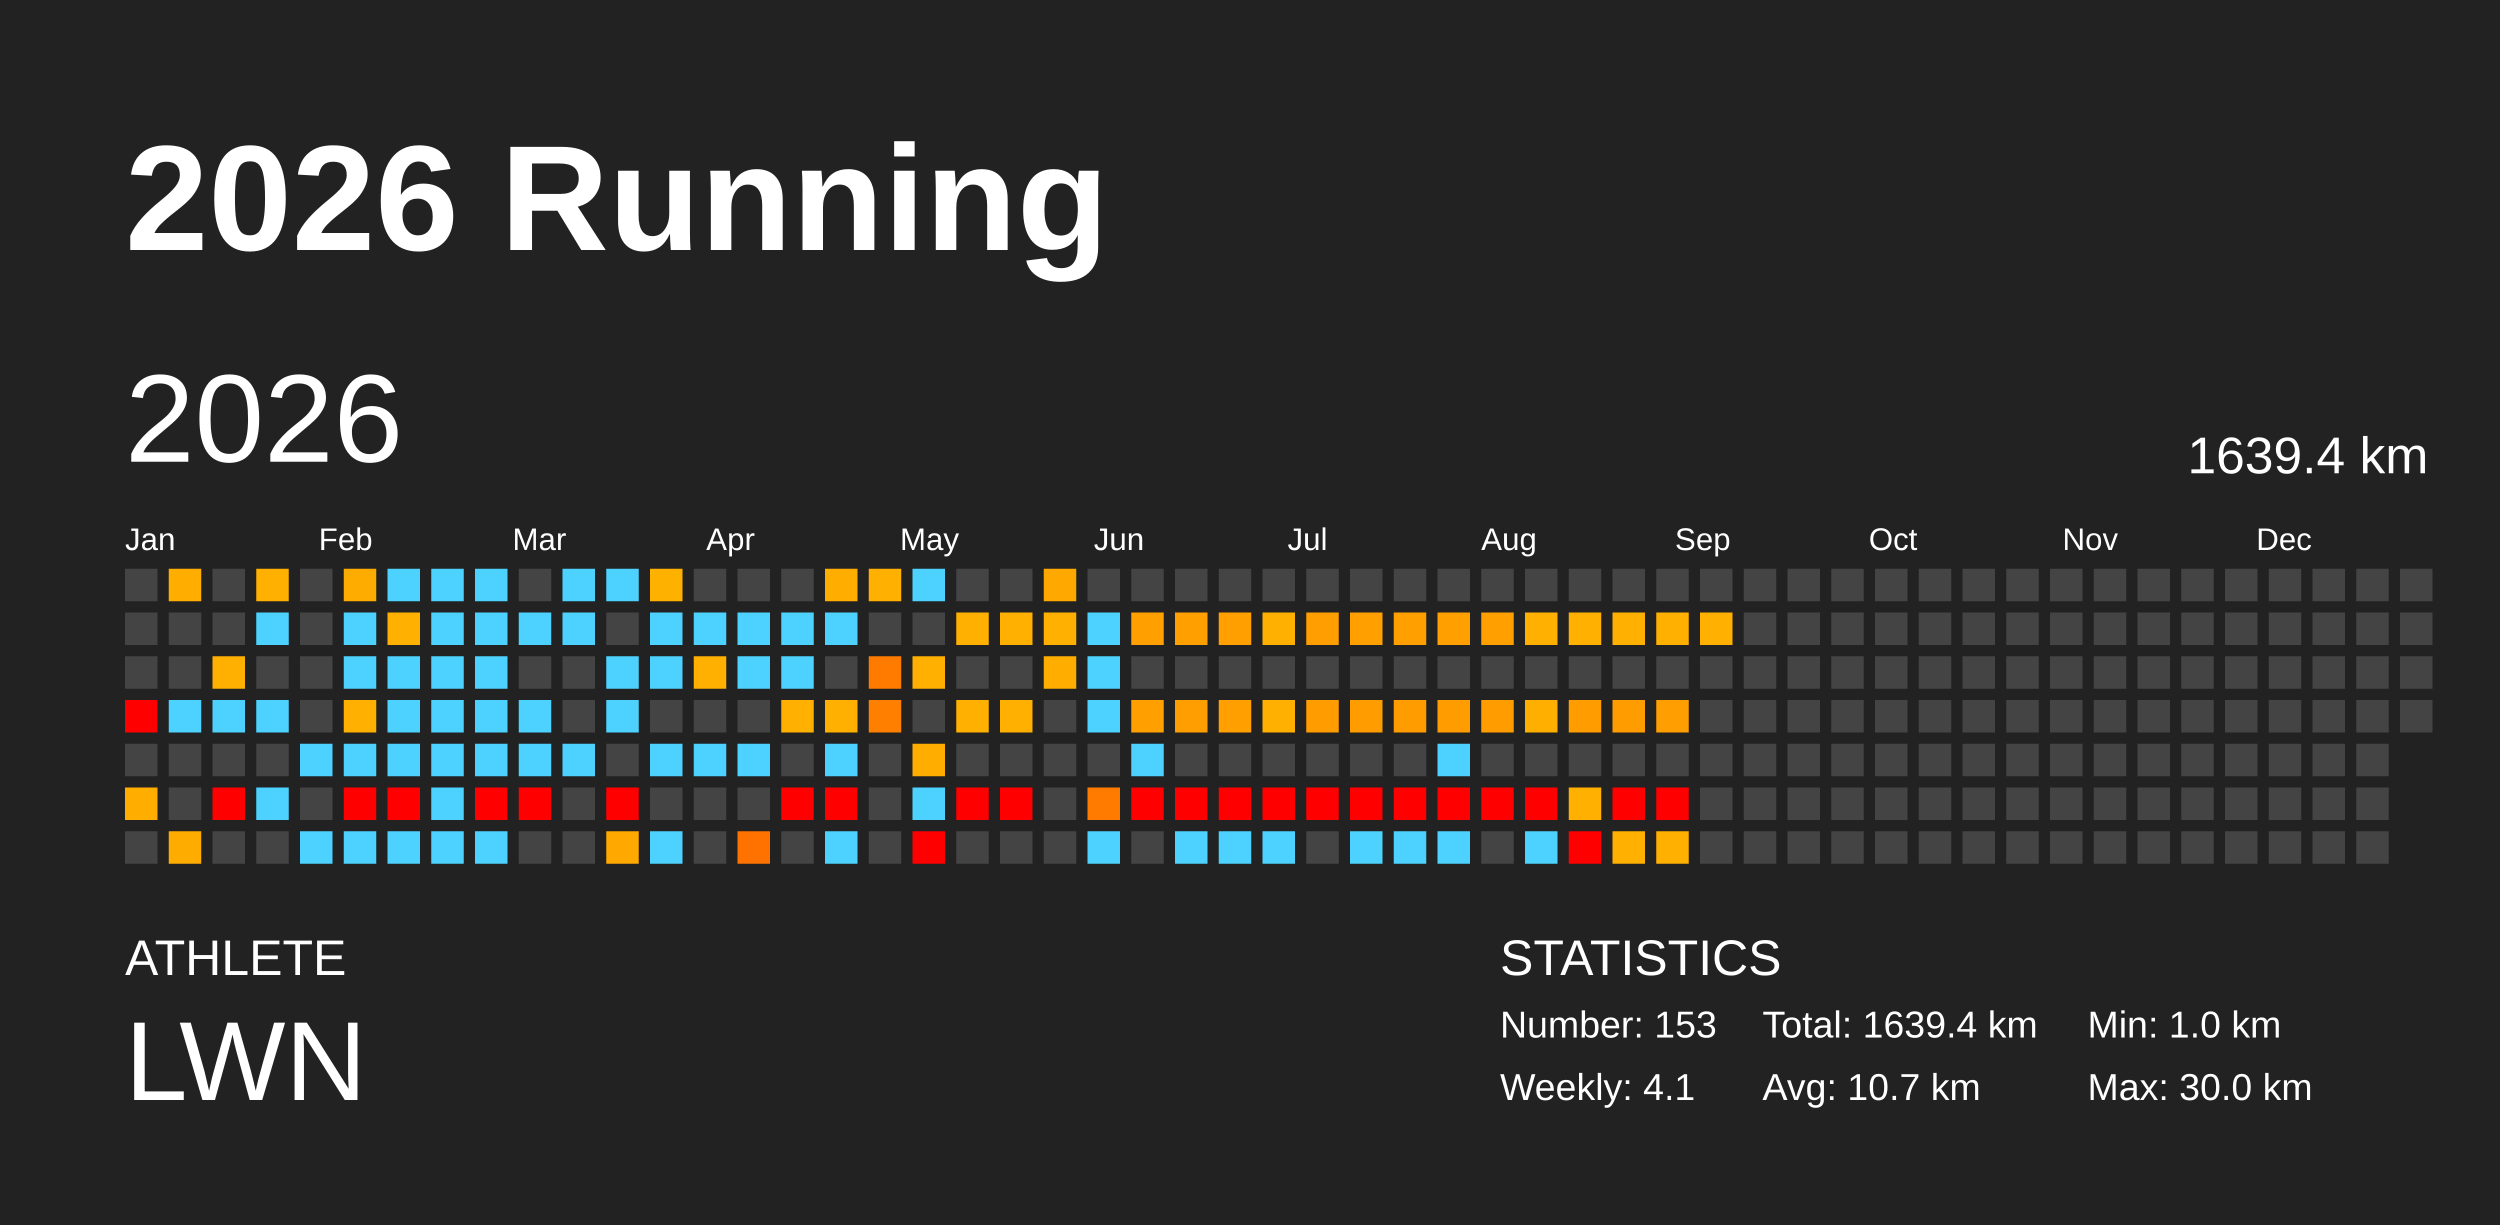
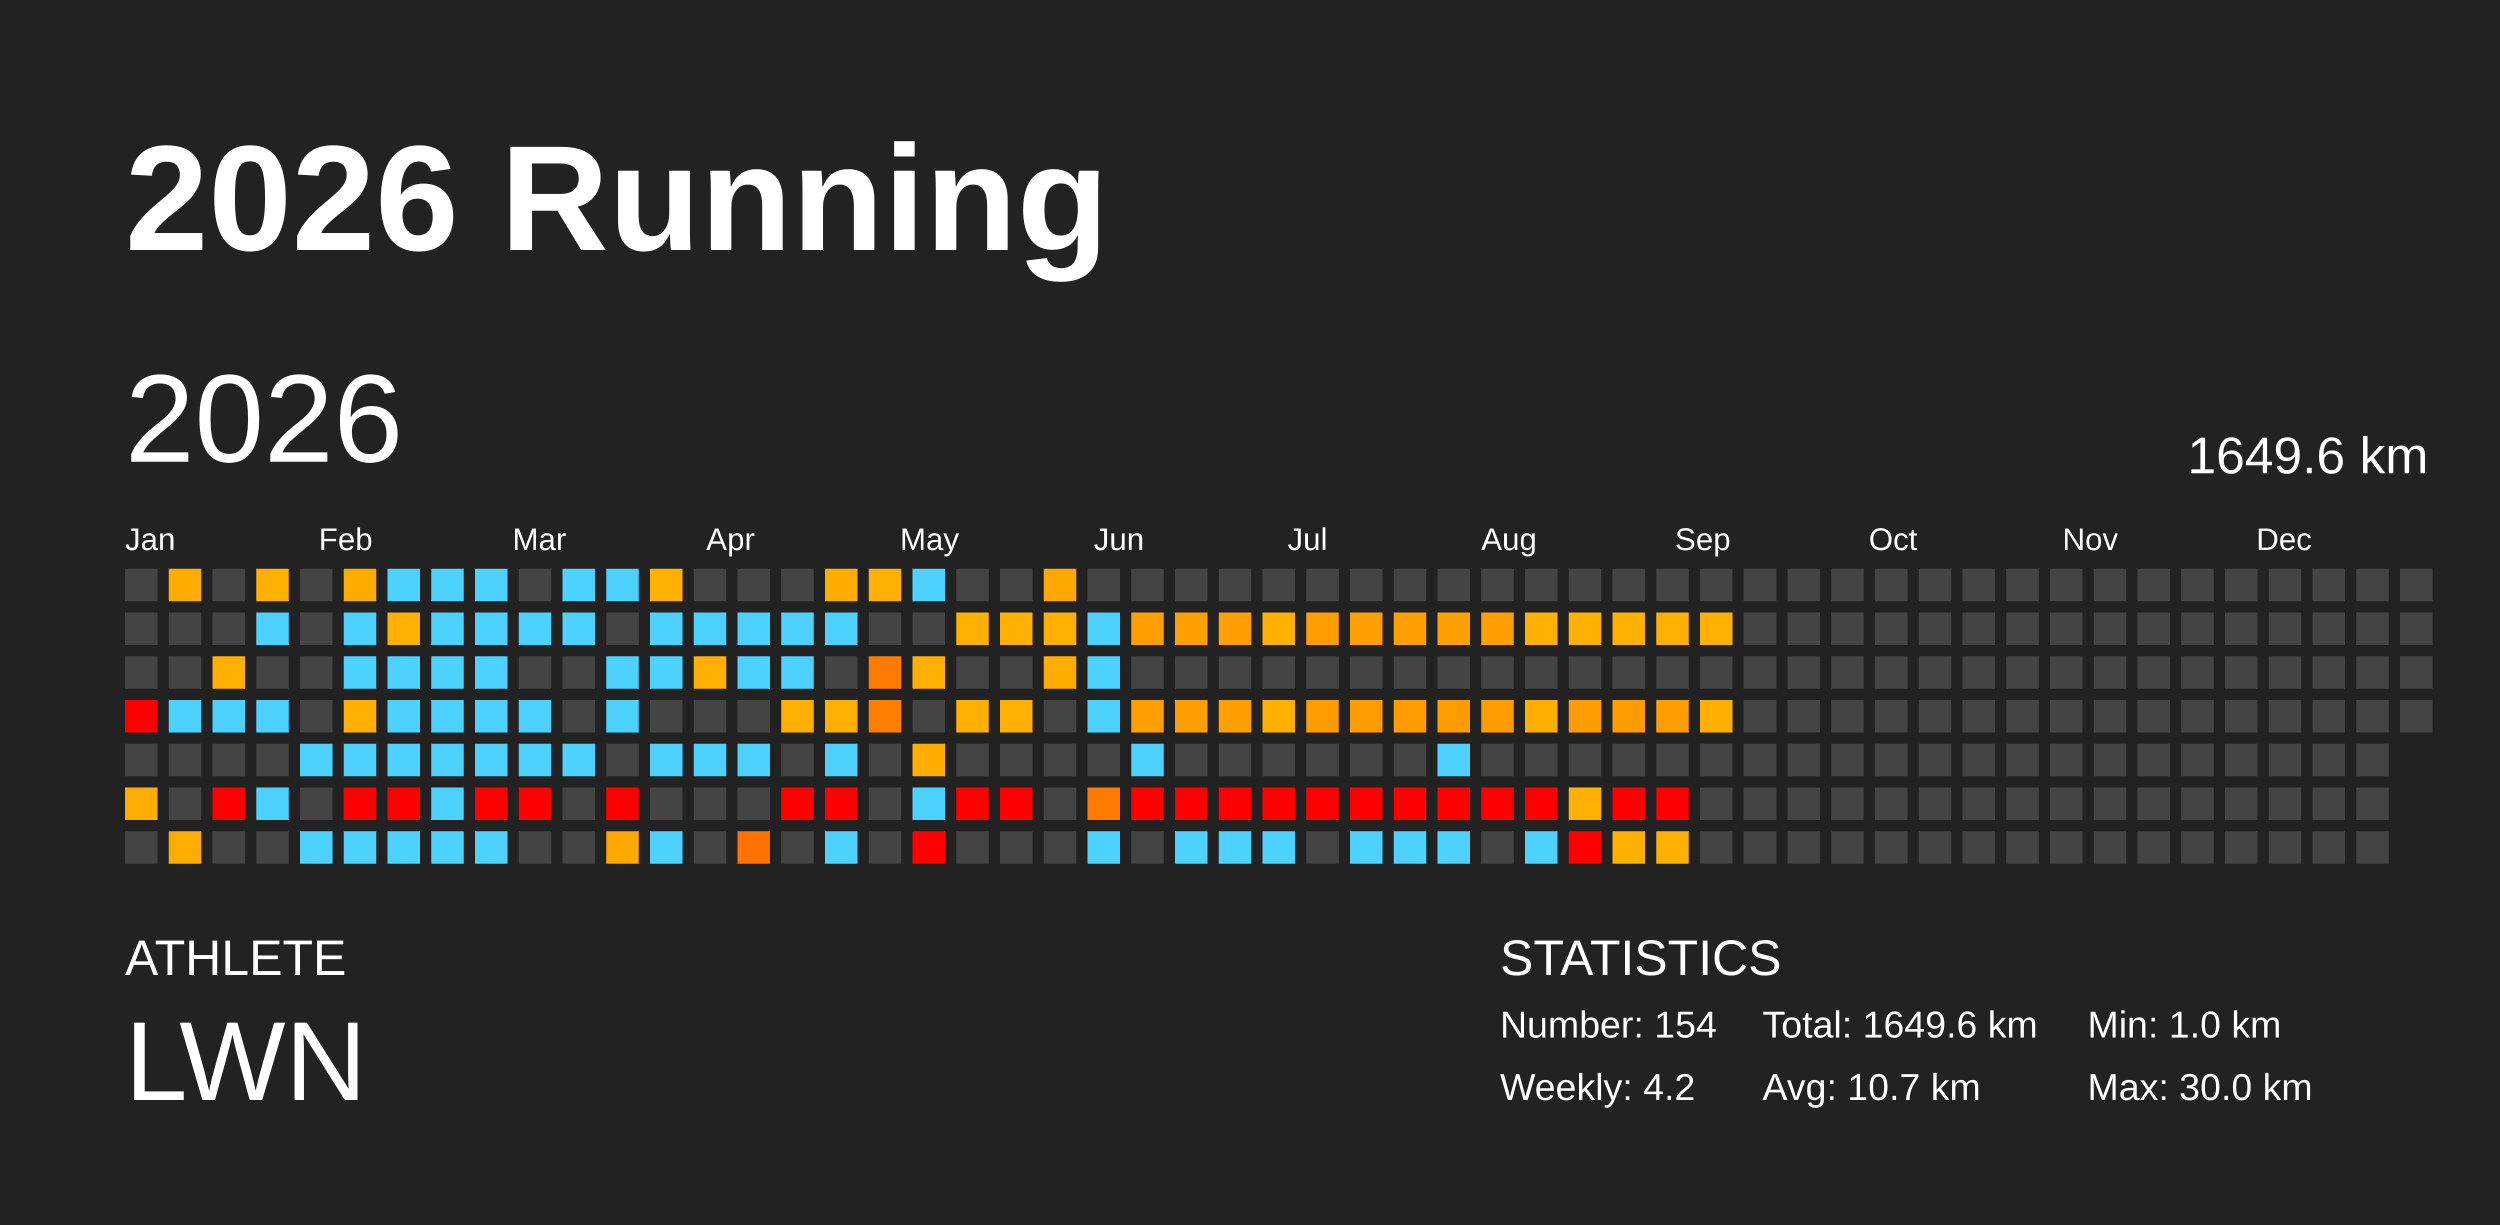
<svg xmlns="http://www.w3.org/2000/svg" baseProfile="full" height="98mm" version="1.1" viewBox="0,0,200,98" width="200mm">
  <defs />
  <rect fill="#222222" height="98" width="200" x="0" y="0" />
  <text fill="#FFFFFF" style="font-size:12px; font-family:Arial; font-weight:bold;" x="10" y="20">2026 Running</text>
  <text fill="#FFFFFF" style="font-size:4px; font-family:Arial" x="10" y="78">ATHLETE</text>
  <text fill="#FFFFFF" style="font-size:9px; font-family:Arial" x="10" y="88">LWN</text>
  <text fill="#FFFFFF" style="font-size:4px; font-family:Arial" x="120" y="78">STATISTICS</text>
-   <text fill="#FFFFFF" style="font-size:3px; font-family:Arial" x="120" y="83">Number: 153</text>
-   <text fill="#FFFFFF" style="font-size:3px; font-family:Arial" x="120" y="88">Weekly: 4.1</text>
-   <text fill="#FFFFFF" style="font-size:3px; font-family:Arial" x="141" y="83">Total: 1639.4 km</text>
+   <text fill="#FFFFFF" style="font-size:3px; font-family:Arial" x="120" y="83">Number: 154</text>
+   <text fill="#FFFFFF" style="font-size:3px; font-family:Arial" x="120" y="88">Weekly: 4.2</text>
+   <text fill="#FFFFFF" style="font-size:3px; font-family:Arial" x="141" y="83">Total: 1649.6 km</text>
  <text fill="#FFFFFF" style="font-size:3px; font-family:Arial" x="141" y="88">Avg: 10.7 km</text>
  <text fill="#FFFFFF" style="font-size:3px; font-family:Arial" x="167" y="83">Min: 1.0 km</text>
  <text fill="#FFFFFF" style="font-size:3px; font-family:Arial" x="167" y="88">Max: 30.0 km</text>
  <text dominant-baseline="hanging" fill="#FFFFFF" style="font-size:10.0px; font-family:Arial;" x="10" y="30">2026</text>
-   <text dominant-baseline="hanging" fill="#FFFFFF" style="font-size:4.125px; font-family:Arial;" x="175" y="35">1639.4 km</text>
+   <text dominant-baseline="hanging" fill="#FFFFFF" style="font-size:4.125px; font-family:Arial;" x="175" y="35">1649.6 km</text>
  <text fill="#FFFFFF" style="font-size:2.5px; font-family:Arial" x="10.0" y="44">Jan</text>
  <text fill="#FFFFFF" style="font-size:2.5px; font-family:Arial" x="25.5" y="44">Feb</text>
  <text fill="#FFFFFF" style="font-size:2.5px; font-family:Arial" x="41.0" y="44">Mar</text>
  <text fill="#FFFFFF" style="font-size:2.5px; font-family:Arial" x="56.5" y="44">Apr</text>
  <text fill="#FFFFFF" style="font-size:2.5px; font-family:Arial" x="72.0" y="44">May</text>
  <text fill="#FFFFFF" style="font-size:2.5px; font-family:Arial" x="87.5" y="44">Jun</text>
  <text fill="#FFFFFF" style="font-size:2.5px; font-family:Arial" x="103.0" y="44">Jul</text>
  <text fill="#FFFFFF" style="font-size:2.5px; font-family:Arial" x="118.5" y="44">Aug</text>
  <text fill="#FFFFFF" style="font-size:2.5px; font-family:Arial" x="134.0" y="44">Sep</text>
  <text fill="#FFFFFF" style="font-size:2.5px; font-family:Arial" x="149.5" y="44">Oct</text>
  <text fill="#FFFFFF" style="font-size:2.5px; font-family:Arial" x="165.0" y="44">Nov</text>
  <text fill="#FFFFFF" style="font-size:2.5px; font-family:Arial" x="180.5" y="44">Dec</text>
  <rect fill="#444444" height="2.6" width="2.6" x="10.0" y="45.5" />
  <rect fill="#444444" height="2.6" width="2.6" x="10.0" y="49.0" />
  <rect fill="#444444" height="2.6" width="2.6" x="10.0" y="52.5" />
  <rect fill="red" height="2.6" width="2.6" x="10.0" y="56.0" />
  <rect fill="#444444" height="2.6" width="2.6" x="10.0" y="59.5" />
  <rect fill="#ffae00" height="2.6" width="2.6" x="10.0" y="63.0" />
  <rect fill="#444444" height="2.6" width="2.6" x="10.0" y="66.5" />
  <rect fill="#ffae00" height="2.6" width="2.6" x="13.5" y="45.5" />
  <rect fill="#444444" height="2.6" width="2.6" x="13.5" y="49.0" />
  <rect fill="#444444" height="2.6" width="2.6" x="13.5" y="52.5" />
  <rect fill="#4dd2ff" height="2.6" width="2.6" x="13.5" y="56.0" />
  <rect fill="#444444" height="2.6" width="2.6" x="13.5" y="59.5" />
  <rect fill="#444444" height="2.6" width="2.6" x="13.5" y="63.0" />
  <rect fill="#ffac00" height="2.6" width="2.6" x="13.5" y="66.5" />
  <rect fill="#444444" height="2.6" width="2.6" x="17.0" y="45.5" />
  <rect fill="#444444" height="2.6" width="2.6" x="17.0" y="49.0" />
  <rect fill="#ffb000" height="2.6" width="2.6" x="17.0" y="52.5" />
  <rect fill="#4dd2ff" height="2.6" width="2.6" x="17.0" y="56.0" />
  <rect fill="#444444" height="2.6" width="2.6" x="17.0" y="59.5" />
  <rect fill="red" height="2.6" width="2.6" x="17.0" y="63.0" />
  <rect fill="#444444" height="2.6" width="2.6" x="17.0" y="66.5" />
  <rect fill="#ffb000" height="2.6" width="2.6" x="20.5" y="45.5" />
  <rect fill="#4dd2ff" height="2.6" width="2.6" x="20.5" y="49.0" />
  <rect fill="#444444" height="2.6" width="2.6" x="20.5" y="52.5" />
  <rect fill="#4dd2ff" height="2.6" width="2.6" x="20.5" y="56.0" />
  <rect fill="#444444" height="2.6" width="2.6" x="20.5" y="59.5" />
  <rect fill="#4dd2ff" height="2.6" width="2.6" x="20.5" y="63.0" />
  <rect fill="#444444" height="2.6" width="2.6" x="20.5" y="66.5" />
  <rect fill="#444444" height="2.6" width="2.6" x="24.0" y="45.5" />
  <rect fill="#444444" height="2.6" width="2.6" x="24.0" y="49.0" />
  <rect fill="#444444" height="2.6" width="2.6" x="24.0" y="52.5" />
  <rect fill="#444444" height="2.6" width="2.6" x="24.0" y="56.0" />
  <rect fill="#4dd2ff" height="2.6" width="2.6" x="24.0" y="59.5" />
  <rect fill="#444444" height="2.6" width="2.6" x="24.0" y="63.0" />
  <rect fill="#4dd2ff" height="2.6" width="2.6" x="24.0" y="66.5" />
  <rect fill="#ffac00" height="2.6" width="2.6" x="27.5" y="45.5" />
  <rect fill="#4dd2ff" height="2.6" width="2.6" x="27.5" y="49.0" />
  <rect fill="#4dd2ff" height="2.6" width="2.6" x="27.5" y="52.5" />
  <rect fill="#ffb000" height="2.6" width="2.6" x="27.5" y="56.0" />
  <rect fill="#4dd2ff" height="2.6" width="2.6" x="27.5" y="59.5" />
  <rect fill="red" height="2.6" width="2.6" x="27.5" y="63.0" />
  <rect fill="#4dd2ff" height="2.6" width="2.6" x="27.5" y="66.5" />
  <rect fill="#4dd2ff" height="2.6" width="2.6" x="31.0" y="45.5" />
  <rect fill="#ffb000" height="2.6" width="2.6" x="31.0" y="49.0" />
  <rect fill="#4dd2ff" height="2.6" width="2.6" x="31.0" y="52.5" />
  <rect fill="#4dd2ff" height="2.6" width="2.6" x="31.0" y="56.0" />
  <rect fill="#4dd2ff" height="2.6" width="2.6" x="31.0" y="59.5" />
  <rect fill="red" height="2.6" width="2.6" x="31.0" y="63.0" />
  <rect fill="#4dd2ff" height="2.6" width="2.6" x="31.0" y="66.5" />
  <rect fill="#4dd2ff" height="2.6" width="2.6" x="34.5" y="45.5" />
  <rect fill="#4dd2ff" height="2.6" width="2.6" x="34.5" y="49.0" />
  <rect fill="#4dd2ff" height="2.6" width="2.6" x="34.5" y="52.5" />
  <rect fill="#4dd2ff" height="2.6" width="2.6" x="34.5" y="56.0" />
  <rect fill="#4dd2ff" height="2.6" width="2.6" x="34.5" y="59.5" />
  <rect fill="#4dd2ff" height="2.6" width="2.6" x="34.5" y="63.0" />
  <rect fill="#4dd2ff" height="2.6" width="2.6" x="34.5" y="66.5" />
  <rect fill="#4dd2ff" height="2.6" width="2.6" x="38.0" y="45.5" />
  <rect fill="#4dd2ff" height="2.6" width="2.6" x="38.0" y="49.0" />
  <rect fill="#4dd2ff" height="2.6" width="2.6" x="38.0" y="52.5" />
  <rect fill="#4dd2ff" height="2.6" width="2.6" x="38.0" y="56.0" />
  <rect fill="#4dd2ff" height="2.6" width="2.6" x="38.0" y="59.5" />
  <rect fill="red" height="2.6" width="2.6" x="38.0" y="63.0" />
  <rect fill="#4dd2ff" height="2.6" width="2.6" x="38.0" y="66.5" />
  <rect fill="#444444" height="2.6" width="2.6" x="41.5" y="45.5" />
  <rect fill="#4dd2ff" height="2.6" width="2.6" x="41.5" y="49.0" />
  <rect fill="#444444" height="2.6" width="2.6" x="41.5" y="52.5" />
  <rect fill="#4dd2ff" height="2.6" width="2.6" x="41.5" y="56.0" />
  <rect fill="#4dd2ff" height="2.6" width="2.6" x="41.5" y="59.5" />
  <rect fill="red" height="2.6" width="2.6" x="41.5" y="63.0" />
  <rect fill="#444444" height="2.6" width="2.6" x="41.5" y="66.5" />
  <rect fill="#4dd2ff" height="2.6" width="2.6" x="45.0" y="45.5" />
  <rect fill="#4dd2ff" height="2.6" width="2.6" x="45.0" y="49.0" />
  <rect fill="#444444" height="2.6" width="2.6" x="45.0" y="52.5" />
  <rect fill="#444444" height="2.6" width="2.6" x="45.0" y="56.0" />
  <rect fill="#4dd2ff" height="2.6" width="2.6" x="45.0" y="59.5" />
  <rect fill="#444444" height="2.6" width="2.6" x="45.0" y="63.0" />
  <rect fill="#444444" height="2.6" width="2.6" x="45.0" y="66.5" />
  <rect fill="#4dd2ff" height="2.6" width="2.6" x="48.5" y="45.5" />
  <rect fill="#444444" height="2.6" width="2.6" x="48.5" y="49.0" />
  <rect fill="#4dd2ff" height="2.6" width="2.6" x="48.5" y="52.5" />
  <rect fill="#4dd2ff" height="2.6" width="2.6" x="48.5" y="56.0" />
  <rect fill="#444444" height="2.6" width="2.6" x="48.5" y="59.5" />
  <rect fill="red" height="2.6" width="2.6" x="48.5" y="63.0" />
  <rect fill="#ffa800" height="2.6" width="2.6" x="48.5" y="66.5" />
  <rect fill="#ffb100" height="2.6" width="2.6" x="52.0" y="45.5" />
  <rect fill="#4dd2ff" height="2.6" width="2.6" x="52.0" y="49.0" />
  <rect fill="#4dd2ff" height="2.6" width="2.6" x="52.0" y="52.5" />
  <rect fill="#444444" height="2.6" width="2.6" x="52.0" y="56.0" />
  <rect fill="#4dd2ff" height="2.6" width="2.6" x="52.0" y="59.5" />
  <rect fill="#444444" height="2.6" width="2.6" x="52.0" y="63.0" />
  <rect fill="#4dd2ff" height="2.6" width="2.6" x="52.0" y="66.5" />
  <rect fill="#444444" height="2.6" width="2.6" x="55.5" y="45.5" />
  <rect fill="#4dd2ff" height="2.6" width="2.6" x="55.5" y="49.0" />
  <rect fill="#ffb000" height="2.6" width="2.6" x="55.5" y="52.5" />
  <rect fill="#444444" height="2.6" width="2.6" x="55.5" y="56.0" />
  <rect fill="#4dd2ff" height="2.6" width="2.6" x="55.5" y="59.5" />
  <rect fill="#444444" height="2.6" width="2.6" x="55.5" y="63.0" />
  <rect fill="#444444" height="2.6" width="2.6" x="55.5" y="66.5" />
  <rect fill="#444444" height="2.6" width="2.6" x="59.0" y="45.5" />
  <rect fill="#4dd2ff" height="2.6" width="2.6" x="59.0" y="49.0" />
  <rect fill="#4dd2ff" height="2.6" width="2.6" x="59.0" y="52.5" />
  <rect fill="#444444" height="2.6" width="2.6" x="59.0" y="56.0" />
  <rect fill="#4dd2ff" height="2.6" width="2.6" x="59.0" y="59.5" />
  <rect fill="#444444" height="2.6" width="2.6" x="59.0" y="63.0" />
  <rect fill="#ff7200" height="2.6" width="2.6" x="59.0" y="66.5" />
  <rect fill="#444444" height="2.6" width="2.6" x="62.5" y="45.5" />
  <rect fill="#4dd2ff" height="2.6" width="2.6" x="62.5" y="49.0" />
  <rect fill="#4dd2ff" height="2.6" width="2.6" x="62.5" y="52.5" />
  <rect fill="#ffb000" height="2.6" width="2.6" x="62.5" y="56.0" />
  <rect fill="#444444" height="2.6" width="2.6" x="62.5" y="59.5" />
  <rect fill="red" height="2.6" width="2.6" x="62.5" y="63.0" />
  <rect fill="#444444" height="2.6" width="2.6" x="62.5" y="66.5" />
  <rect fill="#ffae00" height="2.6" width="2.6" x="66.0" y="45.5" />
  <rect fill="#4dd2ff" height="2.6" width="2.6" x="66.0" y="49.0" />
  <rect fill="#444444" height="2.6" width="2.6" x="66.0" y="52.5" />
  <rect fill="#ffb000" height="2.6" width="2.6" x="66.0" y="56.0" />
  <rect fill="#4dd2ff" height="2.6" width="2.6" x="66.0" y="59.5" />
  <rect fill="red" height="2.6" width="2.6" x="66.0" y="63.0" />
  <rect fill="#4dd2ff" height="2.6" width="2.6" x="66.0" y="66.5" />
  <rect fill="#ffb000" height="2.6" width="2.6" x="69.5" y="45.5" />
  <rect fill="#444444" height="2.6" width="2.6" x="69.5" y="49.0" />
  <rect fill="#ff7b00" height="2.6" width="2.6" x="69.5" y="52.5" />
  <rect fill="#ff8000" height="2.6" width="2.6" x="69.5" y="56.0" />
  <rect fill="#444444" height="2.6" width="2.6" x="69.5" y="59.5" />
  <rect fill="#444444" height="2.6" width="2.6" x="69.5" y="63.0" />
  <rect fill="#444444" height="2.6" width="2.6" x="69.5" y="66.5" />
  <rect fill="#4dd2ff" height="2.6" width="2.6" x="73.0" y="45.5" />
  <rect fill="#444444" height="2.6" width="2.6" x="73.0" y="49.0" />
  <rect fill="#ffb000" height="2.6" width="2.6" x="73.0" y="52.5" />
  <rect fill="#444444" height="2.6" width="2.6" x="73.0" y="56.0" />
  <rect fill="#ffae00" height="2.6" width="2.6" x="73.0" y="59.5" />
  <rect fill="#4dd2ff" height="2.6" width="2.6" x="73.0" y="63.0" />
  <rect fill="red" height="2.6" width="2.6" x="73.0" y="66.5" />
  <rect fill="#444444" height="2.6" width="2.6" x="76.5" y="45.5" />
  <rect fill="#ffb000" height="2.6" width="2.6" x="76.5" y="49.0" />
  <rect fill="#444444" height="2.6" width="2.6" x="76.5" y="52.5" />
  <rect fill="#ffb000" height="2.6" width="2.6" x="76.5" y="56.0" />
  <rect fill="#444444" height="2.6" width="2.6" x="76.5" y="59.5" />
  <rect fill="red" height="2.6" width="2.6" x="76.5" y="63.0" />
  <rect fill="#444444" height="2.6" width="2.6" x="76.5" y="66.5" />
  <rect fill="#444444" height="2.6" width="2.6" x="80.0" y="45.5" />
  <rect fill="#ffb000" height="2.6" width="2.6" x="80.0" y="49.0" />
  <rect fill="#444444" height="2.6" width="2.6" x="80.0" y="52.5" />
  <rect fill="#ffb000" height="2.6" width="2.6" x="80.0" y="56.0" />
  <rect fill="#444444" height="2.6" width="2.6" x="80.0" y="59.5" />
  <rect fill="red" height="2.6" width="2.6" x="80.0" y="63.0" />
  <rect fill="#444444" height="2.6" width="2.6" x="80.0" y="66.5" />
  <rect fill="#ffa900" height="2.6" width="2.6" x="83.5" y="45.5" />
  <rect fill="#ffb000" height="2.6" width="2.6" x="83.5" y="49.0" />
  <rect fill="#ffae00" height="2.6" width="2.6" x="83.5" y="52.5" />
  <rect fill="#444444" height="2.6" width="2.6" x="83.5" y="56.0" />
  <rect fill="#444444" height="2.6" width="2.6" x="83.5" y="59.5" />
  <rect fill="#444444" height="2.6" width="2.6" x="83.5" y="63.0" />
  <rect fill="#444444" height="2.6" width="2.6" x="83.5" y="66.5" />
  <rect fill="#444444" height="2.6" width="2.6" x="87.0" y="45.5" />
  <rect fill="#4dd2ff" height="2.6" width="2.6" x="87.0" y="49.0" />
  <rect fill="#4dd2ff" height="2.6" width="2.6" x="87.0" y="52.5" />
  <rect fill="#4dd2ff" height="2.6" width="2.6" x="87.0" y="56.0" />
  <rect fill="#444444" height="2.6" width="2.6" x="87.0" y="59.5" />
  <rect fill="#ff7b00" height="2.6" width="2.6" x="87.0" y="63.0" />
  <rect fill="#4dd2ff" height="2.6" width="2.6" x="87.0" y="66.5" />
  <rect fill="#444444" height="2.6" width="2.6" x="90.5" y="45.5" />
  <rect fill="#ff9f00" height="2.6" width="2.6" x="90.5" y="49.0" />
  <rect fill="#444444" height="2.6" width="2.6" x="90.5" y="52.5" />
  <rect fill="#ff9f00" height="2.6" width="2.6" x="90.5" y="56.0" />
  <rect fill="#4dd2ff" height="2.6" width="2.6" x="90.5" y="59.5" />
  <rect fill="red" height="2.6" width="2.6" x="90.5" y="63.0" />
  <rect fill="#444444" height="2.6" width="2.6" x="90.5" y="66.5" />
  <rect fill="#444444" height="2.6" width="2.6" x="94.0" y="45.5" />
  <rect fill="#ff9f00" height="2.6" width="2.6" x="94.0" y="49.0" />
  <rect fill="#444444" height="2.6" width="2.6" x="94.0" y="52.5" />
  <rect fill="#ff9e00" height="2.6" width="2.6" x="94.0" y="56.0" />
  <rect fill="#444444" height="2.6" width="2.6" x="94.0" y="59.5" />
  <rect fill="red" height="2.6" width="2.6" x="94.0" y="63.0" />
  <rect fill="#4dd2ff" height="2.6" width="2.6" x="94.0" y="66.5" />
  <rect fill="#444444" height="2.6" width="2.6" x="97.5" y="45.5" />
  <rect fill="#ff9f00" height="2.6" width="2.6" x="97.5" y="49.0" />
  <rect fill="#444444" height="2.6" width="2.6" x="97.5" y="52.5" />
  <rect fill="#ff9f00" height="2.6" width="2.6" x="97.5" y="56.0" />
  <rect fill="#444444" height="2.6" width="2.6" x="97.5" y="59.5" />
  <rect fill="red" height="2.6" width="2.6" x="97.5" y="63.0" />
  <rect fill="#4dd2ff" height="2.6" width="2.6" x="97.5" y="66.5" />
  <rect fill="#444444" height="2.6" width="2.6" x="101.0" y="45.5" />
  <rect fill="#ffb000" height="2.6" width="2.6" x="101.0" y="49.0" />
  <rect fill="#444444" height="2.6" width="2.6" x="101.0" y="52.5" />
  <rect fill="#ffb000" height="2.6" width="2.6" x="101.0" y="56.0" />
  <rect fill="#444444" height="2.6" width="2.6" x="101.0" y="59.5" />
  <rect fill="red" height="2.6" width="2.6" x="101.0" y="63.0" />
  <rect fill="#4dd2ff" height="2.6" width="2.6" x="101.0" y="66.5" />
  <rect fill="#444444" height="2.6" width="2.6" x="104.5" y="45.5" />
  <rect fill="#ff9e00" height="2.6" width="2.6" x="104.5" y="49.0" />
  <rect fill="#444444" height="2.6" width="2.6" x="104.5" y="52.5" />
  <rect fill="#ff9d00" height="2.6" width="2.6" x="104.5" y="56.0" />
  <rect fill="#444444" height="2.6" width="2.6" x="104.5" y="59.5" />
  <rect fill="red" height="2.6" width="2.6" x="104.5" y="63.0" />
  <rect fill="#444444" height="2.6" width="2.6" x="104.5" y="66.5" />
  <rect fill="#444444" height="2.6" width="2.6" x="108.0" y="45.5" />
  <rect fill="#ff9f00" height="2.6" width="2.6" x="108.0" y="49.0" />
  <rect fill="#444444" height="2.6" width="2.6" x="108.0" y="52.5" />
  <rect fill="#ff9d00" height="2.6" width="2.6" x="108.0" y="56.0" />
  <rect fill="#444444" height="2.6" width="2.6" x="108.0" y="59.5" />
  <rect fill="red" height="2.6" width="2.6" x="108.0" y="63.0" />
  <rect fill="#4dd2ff" height="2.6" width="2.6" x="108.0" y="66.5" />
  <rect fill="#444444" height="2.6" width="2.6" x="111.5" y="45.5" />
  <rect fill="#ff9f00" height="2.6" width="2.6" x="111.5" y="49.0" />
  <rect fill="#444444" height="2.6" width="2.6" x="111.5" y="52.5" />
  <rect fill="#ff9d00" height="2.6" width="2.6" x="111.5" y="56.0" />
  <rect fill="#444444" height="2.6" width="2.6" x="111.5" y="59.5" />
  <rect fill="red" height="2.6" width="2.6" x="111.5" y="63.0" />
  <rect fill="#4dd2ff" height="2.6" width="2.6" x="111.5" y="66.5" />
  <rect fill="#444444" height="2.6" width="2.6" x="115.0" y="45.5" />
  <rect fill="#ff9f00" height="2.6" width="2.6" x="115.0" y="49.0" />
  <rect fill="#444444" height="2.6" width="2.6" x="115.0" y="52.5" />
  <rect fill="#ff9d00" height="2.6" width="2.6" x="115.0" y="56.0" />
  <rect fill="#4dd2ff" height="2.6" width="2.6" x="115.0" y="59.5" />
  <rect fill="red" height="2.6" width="2.6" x="115.0" y="63.0" />
  <rect fill="#4dd2ff" height="2.6" width="2.6" x="115.0" y="66.5" />
  <rect fill="#444444" height="2.6" width="2.6" x="118.5" y="45.5" />
  <rect fill="#ff9f00" height="2.6" width="2.6" x="118.5" y="49.0" />
  <rect fill="#444444" height="2.6" width="2.6" x="118.5" y="52.5" />
  <rect fill="#ff9d00" height="2.6" width="2.6" x="118.5" y="56.0" />
  <rect fill="#444444" height="2.6" width="2.6" x="118.5" y="59.5" />
  <rect fill="red" height="2.6" width="2.6" x="118.5" y="63.0" />
  <rect fill="#444444" height="2.6" width="2.6" x="118.5" y="66.5" />
  <rect fill="#444444" height="2.6" width="2.6" x="122.0" y="45.5" />
  <rect fill="#ffb000" height="2.6" width="2.6" x="122.0" y="49.0" />
  <rect fill="#444444" height="2.6" width="2.6" x="122.0" y="52.5" />
  <rect fill="#ffaf00" height="2.6" width="2.6" x="122.0" y="56.0" />
  <rect fill="#444444" height="2.6" width="2.6" x="122.0" y="59.5" />
  <rect fill="red" height="2.6" width="2.6" x="122.0" y="63.0" />
  <rect fill="#4dd2ff" height="2.6" width="2.6" x="122.0" y="66.5" />
  <rect fill="#444444" height="2.6" width="2.6" x="125.5" y="45.5" />
  <rect fill="#ffb000" height="2.6" width="2.6" x="125.5" y="49.0" />
  <rect fill="#444444" height="2.6" width="2.6" x="125.5" y="52.5" />
  <rect fill="#ff9c00" height="2.6" width="2.6" x="125.5" y="56.0" />
  <rect fill="#444444" height="2.6" width="2.6" x="125.5" y="59.5" />
  <rect fill="#ffb000" height="2.6" width="2.6" x="125.5" y="63.0" />
  <rect fill="red" height="2.6" width="2.6" x="125.5" y="66.5" />
  <rect fill="#444444" height="2.6" width="2.6" x="129.0" y="45.5" />
  <rect fill="#ffb000" height="2.6" width="2.6" x="129.0" y="49.0" />
  <rect fill="#444444" height="2.6" width="2.6" x="129.0" y="52.5" />
  <rect fill="#ff9d00" height="2.6" width="2.6" x="129.0" y="56.0" />
  <rect fill="#444444" height="2.6" width="2.6" x="129.0" y="59.5" />
  <rect fill="red" height="2.6" width="2.6" x="129.0" y="63.0" />
  <rect fill="#ffb000" height="2.6" width="2.6" x="129.0" y="66.5" />
  <rect fill="#444444" height="2.6" width="2.6" x="132.5" y="45.5" />
  <rect fill="#ffb000" height="2.6" width="2.6" x="132.5" y="49.0" />
  <rect fill="#444444" height="2.6" width="2.6" x="132.5" y="52.5" />
  <rect fill="#ff9e00" height="2.6" width="2.6" x="132.5" y="56.0" />
  <rect fill="#444444" height="2.6" width="2.6" x="132.5" y="59.5" />
  <rect fill="red" height="2.6" width="2.6" x="132.5" y="63.0" />
  <rect fill="#ffb000" height="2.6" width="2.6" x="132.5" y="66.5" />
  <rect fill="#444444" height="2.6" width="2.6" x="136.0" y="45.5" />
  <rect fill="#ffb000" height="2.6" width="2.6" x="136.0" y="49.0" />
  <rect fill="#444444" height="2.6" width="2.6" x="136.0" y="52.5" />
-   <rect fill="#444444" height="2.6" width="2.6" x="136.0" y="56.0" />
+   <rect fill="#ffaf00" height="2.6" width="2.6" x="136.0" y="56.0" />
  <rect fill="#444444" height="2.6" width="2.6" x="136.0" y="59.5" />
  <rect fill="#444444" height="2.6" width="2.6" x="136.0" y="63.0" />
  <rect fill="#444444" height="2.6" width="2.6" x="136.0" y="66.5" />
  <rect fill="#444444" height="2.6" width="2.6" x="139.5" y="45.5" />
  <rect fill="#444444" height="2.6" width="2.6" x="139.5" y="49.0" />
  <rect fill="#444444" height="2.6" width="2.6" x="139.5" y="52.5" />
  <rect fill="#444444" height="2.6" width="2.6" x="139.5" y="56.0" />
  <rect fill="#444444" height="2.6" width="2.6" x="139.5" y="59.5" />
  <rect fill="#444444" height="2.6" width="2.6" x="139.5" y="63.0" />
  <rect fill="#444444" height="2.6" width="2.6" x="139.5" y="66.5" />
  <rect fill="#444444" height="2.6" width="2.6" x="143.0" y="45.5" />
  <rect fill="#444444" height="2.6" width="2.6" x="143.0" y="49.0" />
  <rect fill="#444444" height="2.6" width="2.6" x="143.0" y="52.5" />
  <rect fill="#444444" height="2.6" width="2.6" x="143.0" y="56.0" />
  <rect fill="#444444" height="2.6" width="2.6" x="143.0" y="59.5" />
  <rect fill="#444444" height="2.6" width="2.6" x="143.0" y="63.0" />
  <rect fill="#444444" height="2.6" width="2.6" x="143.0" y="66.5" />
  <rect fill="#444444" height="2.6" width="2.6" x="146.5" y="45.5" />
  <rect fill="#444444" height="2.6" width="2.6" x="146.5" y="49.0" />
  <rect fill="#444444" height="2.6" width="2.6" x="146.5" y="52.5" />
  <rect fill="#444444" height="2.6" width="2.6" x="146.5" y="56.0" />
  <rect fill="#444444" height="2.6" width="2.6" x="146.5" y="59.5" />
  <rect fill="#444444" height="2.6" width="2.6" x="146.5" y="63.0" />
  <rect fill="#444444" height="2.6" width="2.6" x="146.5" y="66.5" />
  <rect fill="#444444" height="2.6" width="2.6" x="150.0" y="45.5" />
  <rect fill="#444444" height="2.6" width="2.6" x="150.0" y="49.0" />
  <rect fill="#444444" height="2.6" width="2.6" x="150.0" y="52.5" />
  <rect fill="#444444" height="2.6" width="2.6" x="150.0" y="56.0" />
  <rect fill="#444444" height="2.6" width="2.6" x="150.0" y="59.5" />
  <rect fill="#444444" height="2.6" width="2.6" x="150.0" y="63.0" />
  <rect fill="#444444" height="2.6" width="2.6" x="150.0" y="66.5" />
  <rect fill="#444444" height="2.6" width="2.6" x="153.5" y="45.5" />
  <rect fill="#444444" height="2.6" width="2.6" x="153.5" y="49.0" />
  <rect fill="#444444" height="2.6" width="2.6" x="153.5" y="52.5" />
  <rect fill="#444444" height="2.6" width="2.6" x="153.5" y="56.0" />
  <rect fill="#444444" height="2.6" width="2.6" x="153.5" y="59.5" />
  <rect fill="#444444" height="2.6" width="2.6" x="153.5" y="63.0" />
  <rect fill="#444444" height="2.6" width="2.6" x="153.5" y="66.5" />
  <rect fill="#444444" height="2.6" width="2.6" x="157.0" y="45.5" />
  <rect fill="#444444" height="2.6" width="2.6" x="157.0" y="49.0" />
  <rect fill="#444444" height="2.6" width="2.6" x="157.0" y="52.5" />
  <rect fill="#444444" height="2.6" width="2.6" x="157.0" y="56.0" />
  <rect fill="#444444" height="2.6" width="2.6" x="157.0" y="59.5" />
  <rect fill="#444444" height="2.6" width="2.6" x="157.0" y="63.0" />
  <rect fill="#444444" height="2.6" width="2.6" x="157.0" y="66.5" />
  <rect fill="#444444" height="2.6" width="2.6" x="160.5" y="45.5" />
  <rect fill="#444444" height="2.6" width="2.6" x="160.5" y="49.0" />
  <rect fill="#444444" height="2.6" width="2.6" x="160.5" y="52.5" />
  <rect fill="#444444" height="2.6" width="2.6" x="160.5" y="56.0" />
  <rect fill="#444444" height="2.6" width="2.6" x="160.5" y="59.5" />
  <rect fill="#444444" height="2.6" width="2.6" x="160.5" y="63.0" />
  <rect fill="#444444" height="2.6" width="2.6" x="160.5" y="66.5" />
  <rect fill="#444444" height="2.6" width="2.6" x="164.0" y="45.5" />
  <rect fill="#444444" height="2.6" width="2.6" x="164.0" y="49.0" />
  <rect fill="#444444" height="2.6" width="2.6" x="164.0" y="52.5" />
  <rect fill="#444444" height="2.6" width="2.6" x="164.0" y="56.0" />
  <rect fill="#444444" height="2.6" width="2.6" x="164.0" y="59.5" />
  <rect fill="#444444" height="2.6" width="2.6" x="164.0" y="63.0" />
  <rect fill="#444444" height="2.6" width="2.6" x="164.0" y="66.5" />
  <rect fill="#444444" height="2.6" width="2.6" x="167.5" y="45.5" />
  <rect fill="#444444" height="2.6" width="2.6" x="167.5" y="49.0" />
  <rect fill="#444444" height="2.6" width="2.6" x="167.5" y="52.5" />
  <rect fill="#444444" height="2.6" width="2.6" x="167.5" y="56.0" />
  <rect fill="#444444" height="2.6" width="2.6" x="167.5" y="59.5" />
  <rect fill="#444444" height="2.6" width="2.6" x="167.5" y="63.0" />
  <rect fill="#444444" height="2.6" width="2.6" x="167.5" y="66.5" />
  <rect fill="#444444" height="2.6" width="2.6" x="171.0" y="45.5" />
  <rect fill="#444444" height="2.6" width="2.6" x="171.0" y="49.0" />
  <rect fill="#444444" height="2.6" width="2.6" x="171.0" y="52.5" />
  <rect fill="#444444" height="2.6" width="2.6" x="171.0" y="56.0" />
  <rect fill="#444444" height="2.6" width="2.6" x="171.0" y="59.5" />
  <rect fill="#444444" height="2.6" width="2.6" x="171.0" y="63.0" />
  <rect fill="#444444" height="2.6" width="2.6" x="171.0" y="66.5" />
  <rect fill="#444444" height="2.6" width="2.6" x="174.5" y="45.5" />
  <rect fill="#444444" height="2.6" width="2.6" x="174.5" y="49.0" />
  <rect fill="#444444" height="2.6" width="2.6" x="174.5" y="52.5" />
  <rect fill="#444444" height="2.6" width="2.6" x="174.5" y="56.0" />
  <rect fill="#444444" height="2.6" width="2.6" x="174.5" y="59.5" />
  <rect fill="#444444" height="2.6" width="2.6" x="174.5" y="63.0" />
  <rect fill="#444444" height="2.6" width="2.6" x="174.5" y="66.5" />
  <rect fill="#444444" height="2.6" width="2.6" x="178.0" y="45.5" />
  <rect fill="#444444" height="2.6" width="2.6" x="178.0" y="49.0" />
  <rect fill="#444444" height="2.6" width="2.6" x="178.0" y="52.5" />
  <rect fill="#444444" height="2.6" width="2.6" x="178.0" y="56.0" />
  <rect fill="#444444" height="2.6" width="2.6" x="178.0" y="59.5" />
  <rect fill="#444444" height="2.6" width="2.6" x="178.0" y="63.0" />
  <rect fill="#444444" height="2.6" width="2.6" x="178.0" y="66.5" />
  <rect fill="#444444" height="2.6" width="2.6" x="181.5" y="45.5" />
  <rect fill="#444444" height="2.6" width="2.6" x="181.5" y="49.0" />
  <rect fill="#444444" height="2.6" width="2.6" x="181.5" y="52.5" />
  <rect fill="#444444" height="2.6" width="2.6" x="181.5" y="56.0" />
  <rect fill="#444444" height="2.6" width="2.6" x="181.5" y="59.5" />
  <rect fill="#444444" height="2.6" width="2.6" x="181.5" y="63.0" />
  <rect fill="#444444" height="2.6" width="2.6" x="181.5" y="66.5" />
  <rect fill="#444444" height="2.6" width="2.6" x="185.0" y="45.5" />
  <rect fill="#444444" height="2.6" width="2.6" x="185.0" y="49.0" />
  <rect fill="#444444" height="2.6" width="2.6" x="185.0" y="52.5" />
  <rect fill="#444444" height="2.6" width="2.6" x="185.0" y="56.0" />
  <rect fill="#444444" height="2.6" width="2.6" x="185.0" y="59.5" />
  <rect fill="#444444" height="2.6" width="2.6" x="185.0" y="63.0" />
  <rect fill="#444444" height="2.6" width="2.6" x="185.0" y="66.5" />
  <rect fill="#444444" height="2.6" width="2.6" x="188.5" y="45.5" />
  <rect fill="#444444" height="2.6" width="2.6" x="188.5" y="49.0" />
  <rect fill="#444444" height="2.6" width="2.6" x="188.5" y="52.5" />
  <rect fill="#444444" height="2.6" width="2.6" x="188.5" y="56.0" />
  <rect fill="#444444" height="2.6" width="2.6" x="188.5" y="59.5" />
  <rect fill="#444444" height="2.6" width="2.6" x="188.5" y="63.0" />
  <rect fill="#444444" height="2.6" width="2.6" x="188.5" y="66.5" />
  <rect fill="#444444" height="2.6" width="2.6" x="192.0" y="45.5" />
  <rect fill="#444444" height="2.6" width="2.6" x="192.0" y="49.0" />
  <rect fill="#444444" height="2.6" width="2.6" x="192.0" y="52.5" />
  <rect fill="#444444" height="2.6" width="2.6" x="192.0" y="56.0" />
</svg>
